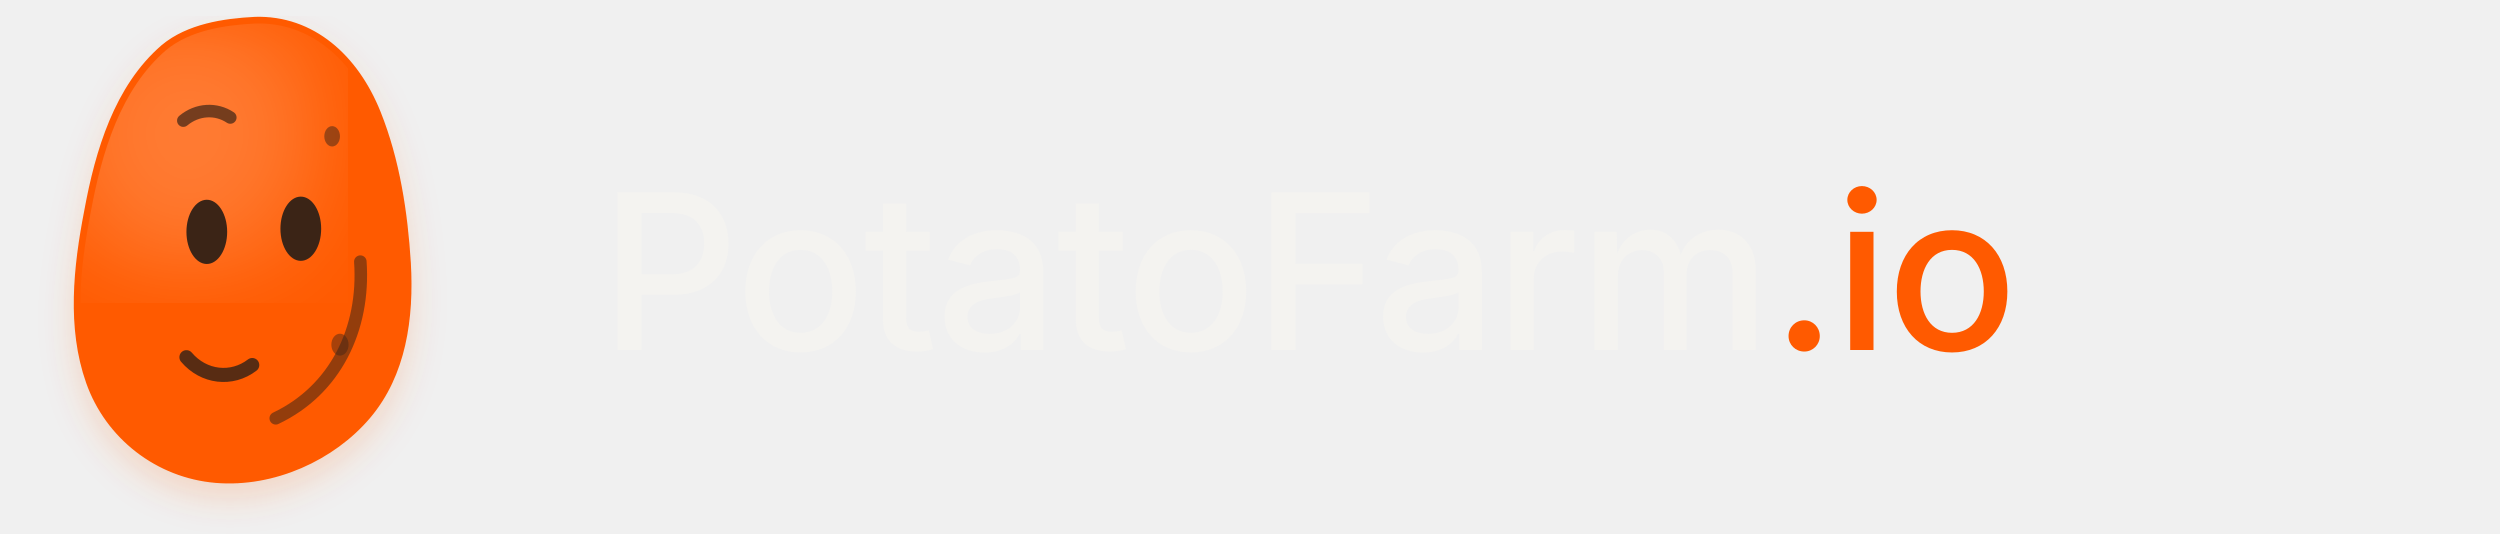
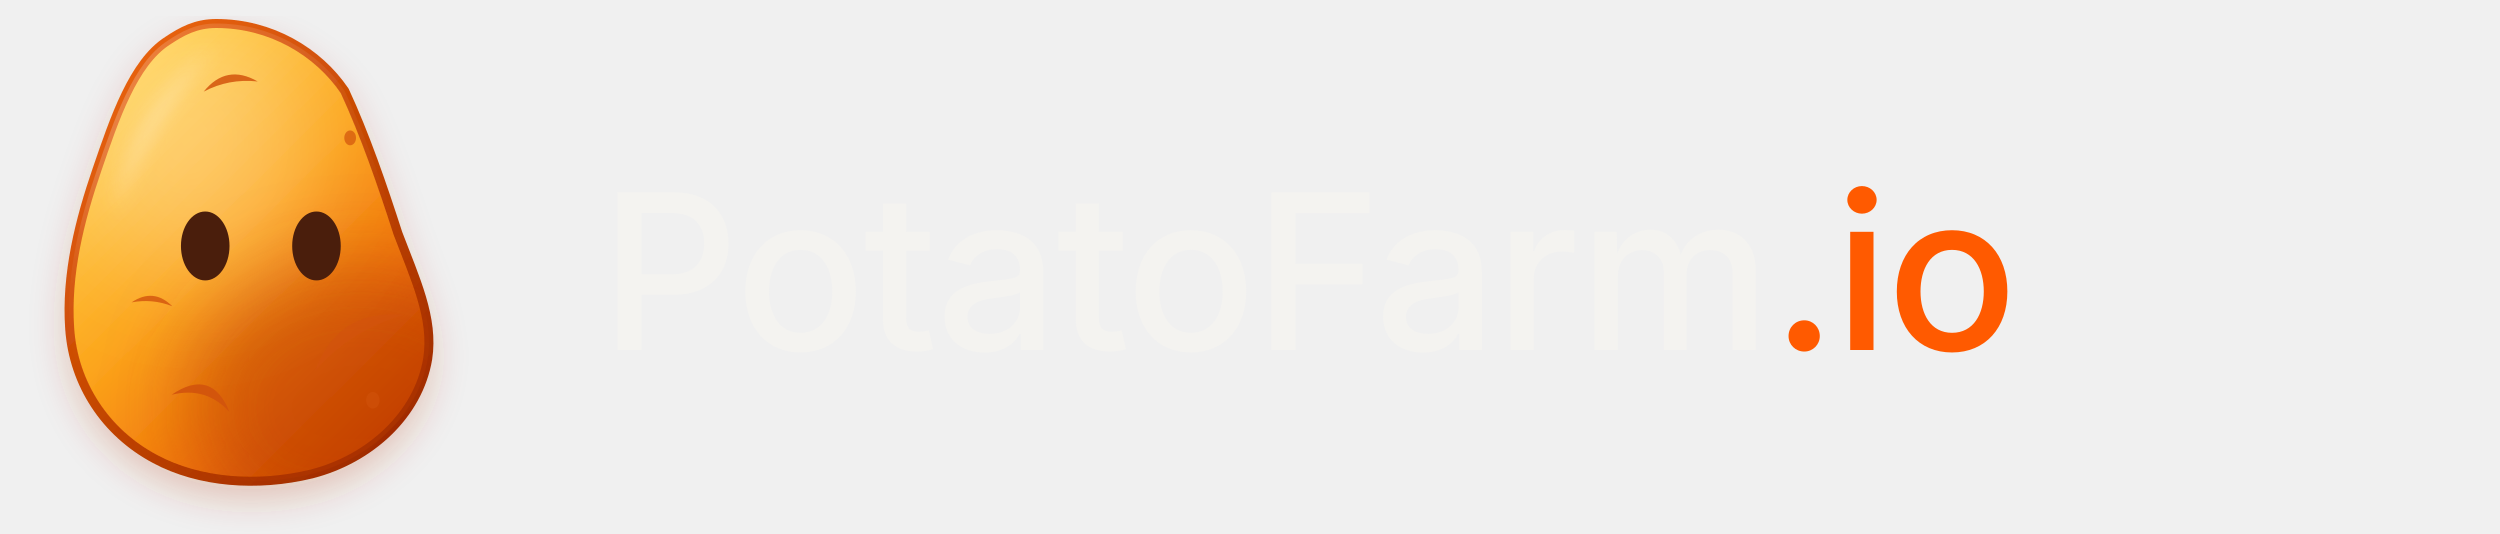
<svg xmlns="http://www.w3.org/2000/svg" viewBox="0 0 300 64" width="300" height="64">
  <g transform="scale(0.94)">
    <defs>
-       <linearGradient id="shh2" x1="22%" y1="10%" x2="74%" y2="90%">
-         <stop offset="0" stop-color="#FF5A00" />
-         <stop offset="0.5" stop-color="#FF5A00" />
-         <stop offset="1" stop-color="#FF5A00" />
+       <linearGradient id="shh2" x1="18%" y1="6%" x2="88%" y2="96%">
+         <stop offset="0" stop-color="#FFD04A" />
+         <stop offset="0.42" stop-color="#FCA51B" />
+         <stop offset="0.72" stop-color="#F2760A" />
+         <stop offset="1" stop-color="#D24500" />
      </linearGradient>
-       <filter id="blh2">
+       <linearGradient id="rmh2" x1="18%" y1="6%" x2="88%" y2="96%">
+         <stop offset="0" stop-color="#E8620A" />
+         <stop offset="1" stop-color="#9E2A00" />
+       </linearGradient>
+       <filter id="blh2" x="-60%" y="-60%" width="220%" height="220%">
        <feGaussianBlur stdDeviation="7" />
      </filter>
+       <filter id="sdh2" x="-60%" y="-60%" width="220%" height="220%">
+         <feGaussianBlur stdDeviation="5" />
+       </filter>
+       <filter id="sph2" x="-60%" y="-60%" width="220%" height="220%">
+         <feGaussianBlur stdDeviation="1.1" />
+       </filter>
      <filter id="dph2" x="-35%" y="-35%" width="180%" height="180%">
-         <feDropShadow dx="0" dy="2" stdDeviation="2.2" flood-color="#FF5A00" flood-opacity="0.18" />
+         <feDropShadow dx="0" dy="2" stdDeviation="2.2" flood-color="#B83400" flood-opacity="0.22" />
      </filter>
      <clipPath id="cph2">
-         <path d="M32.6,3.0 C39.6,2.8 45.0,7.6 47.8,14.6 C50.2,20.6 51.2,27.2 51.6,33.6 C52.0,40.6 51.0,47.6 46.6,52.8 C42.2,58.0 34.8,61.4 27.6,60.8 C20.4,60.2 14.2,55.4 11.8,48.6 C9.4,41.8 10.2,34.2 11.6,27.0 C13.0,19.4 15.4,11.4 21.2,6.4 C24.2,3.9 28.6,3.2 32.6,3.0 Z" />
+         <path d="M27.6,3.0 C34.6,3.0 40.6,6.6 44.0,11.6 C46.6,17.2 48.8,23.6 50.8,29.8 C53.0,35.6 55.4,40.6 54.6,45.8 C53.4,53.0 47.2,58.6 39.8,60.5 C32.8,62.2 25.4,61.6 19.8,58.6 C13.4,55.2 9.4,49.0 8.9,42.0 C8.4,35.0 10.2,28.0 12.4,21.6 C14.6,15.2 17.0,8.0 21.4,5.2 C23.2,4.0 25.0,3.0 27.6,3.0 Z" />
      </clipPath>
    </defs>
-     <path d="M32.6,3.0 C39.6,2.8 45.0,7.6 47.8,14.6 C50.2,20.6 51.2,27.2 51.6,33.6 C52.0,40.6 51.0,47.6 46.6,52.8 C42.2,58.0 34.8,61.4 27.6,60.8 C20.4,60.2 14.2,55.4 11.8,48.6 C9.4,41.8 10.2,34.2 11.6,27.0 C13.0,19.4 15.4,11.4 21.2,6.4 C24.2,3.9 28.6,3.2 32.6,3.0 Z" fill="url(#shh2)" stroke="#FF5A00" stroke-width="1.7" stroke-linejoin="round" filter="url(#dph2)" />
+     <path d="M27.6,3.0 C34.6,3.0 40.6,6.6 44.0,11.6 C46.6,17.2 48.8,23.6 50.8,29.8 C53.0,35.6 55.4,40.6 54.6,45.8 C53.4,53.0 47.2,58.6 39.8,60.5 C32.8,62.2 25.4,61.6 19.8,58.6 C13.4,55.2 9.4,49.0 8.9,42.0 C8.4,35.0 10.2,28.0 12.4,21.6 C14.6,15.2 17.0,8.0 21.4,5.2 C23.2,4.0 25.0,3.0 27.6,3.0 Z" fill="url(#shh2)" stroke="url(#rmh2)" stroke-width="1.15" stroke-linejoin="round" filter="url(#dph2)" />
    <g clip-path="url(#cph2)">
-       <ellipse cx="24" cy="17" rx="17" ry="18" fill="#FFFFFF" opacity="0.20" filter="url(#blh2)" />
+       <ellipse cx="46" cy="52" rx="22" ry="18" fill="#B23600" opacity="0.5" filter="url(#sdh2)" />
+       <ellipse cx="24" cy="18" rx="16" ry="17" fill="#FFFFFF" opacity="0.28" filter="url(#blh2)" />
+       <path d="M14.6,27.0 Q16.7,14.1 27.0,6.2 Q19.4,15.8 14.6,27.0 Z" fill="#FFF0CE" opacity="0.45" filter="url(#sph2)" />
    </g>
-     <ellipse cx="26.4" cy="29.6" rx="2.6" ry="4.1" fill="#3B2416" />
-     <ellipse cx="38.4" cy="29.2" rx="2.6" ry="4.1" fill="#3B2416" />
-     <path d="M46.0,33.4 C46.6,42.0 42.8,49.8 35.2,53.4" fill="none" stroke="#3B2416" stroke-width="1.6" stroke-linecap="round" opacity="0.55" />
-     <path d="M23.8,45.6 C26.0,48.2 29.6,48.6 32.2,46.6" fill="none" stroke="#3B2416" stroke-width="1.8" stroke-linecap="round" opacity="0.85" />
-     <path d="M23.4,15.4 C25.2,13.9 27.6,13.8 29.4,15.0" fill="none" stroke="#3B2416" stroke-width="1.6" stroke-linecap="round" opacity="0.7" />
-     <ellipse cx="42.4" cy="17.4" rx="1.0" ry="1.3" fill="#3B2416" opacity="0.5" />
-     <ellipse cx="43.4" cy="44.0" rx="1.1" ry="1.4" fill="#3B2416" opacity="0.45" />
+     <ellipse cx="26.2" cy="31.4" rx="3.1" ry="4.4" fill="#4A1E0C" />
+     <ellipse cx="40.4" cy="31.4" rx="3.1" ry="4.4" fill="#4A1E0C" />
+     <path d="M21.9,50.4 Q27.0,46.9 29.3,52.6 Q26.3,49.3 21.9,50.4 Z" fill="#D2530C" opacity="0.9" />
+     <path d="M40.2,47.4 Q43.1,39.4 51.6,40.2 Q44.8,42.1 40.2,47.4 Z" fill="#D2530C" opacity="0.72" />
+     <path d="M26.0,11.7 Q28.9,8.1 32.9,10.4 Q29.2,10.0 26.0,11.7 Z" fill="#D2530C" opacity="0.85" />
+     <path d="M16.8,38.6 Q19.6,36.7 22.0,39.1 Q19.5,38.1 16.8,38.6 Z" fill="#D2530C" opacity="0.8" />
+     <ellipse cx="44.7" cy="17.6" rx="0.75" ry="0.95" fill="#D2530C" opacity="0.7" />
+     <ellipse cx="47.6" cy="51.1" rx="0.85" ry="1.05" fill="#D2530C" opacity="0.5" />
  </g>
  <text x="72" y="42" font-family="Inter,-apple-system,BlinkMacSystemFont,'Segoe UI',Roboto,sans-serif" font-size="26" font-weight="500" letter-spacing="-0.3" fill="#F4F3F0">PotatoFarm<tspan fill="#FF5A00">.io</tspan>
  </text>
</svg>
